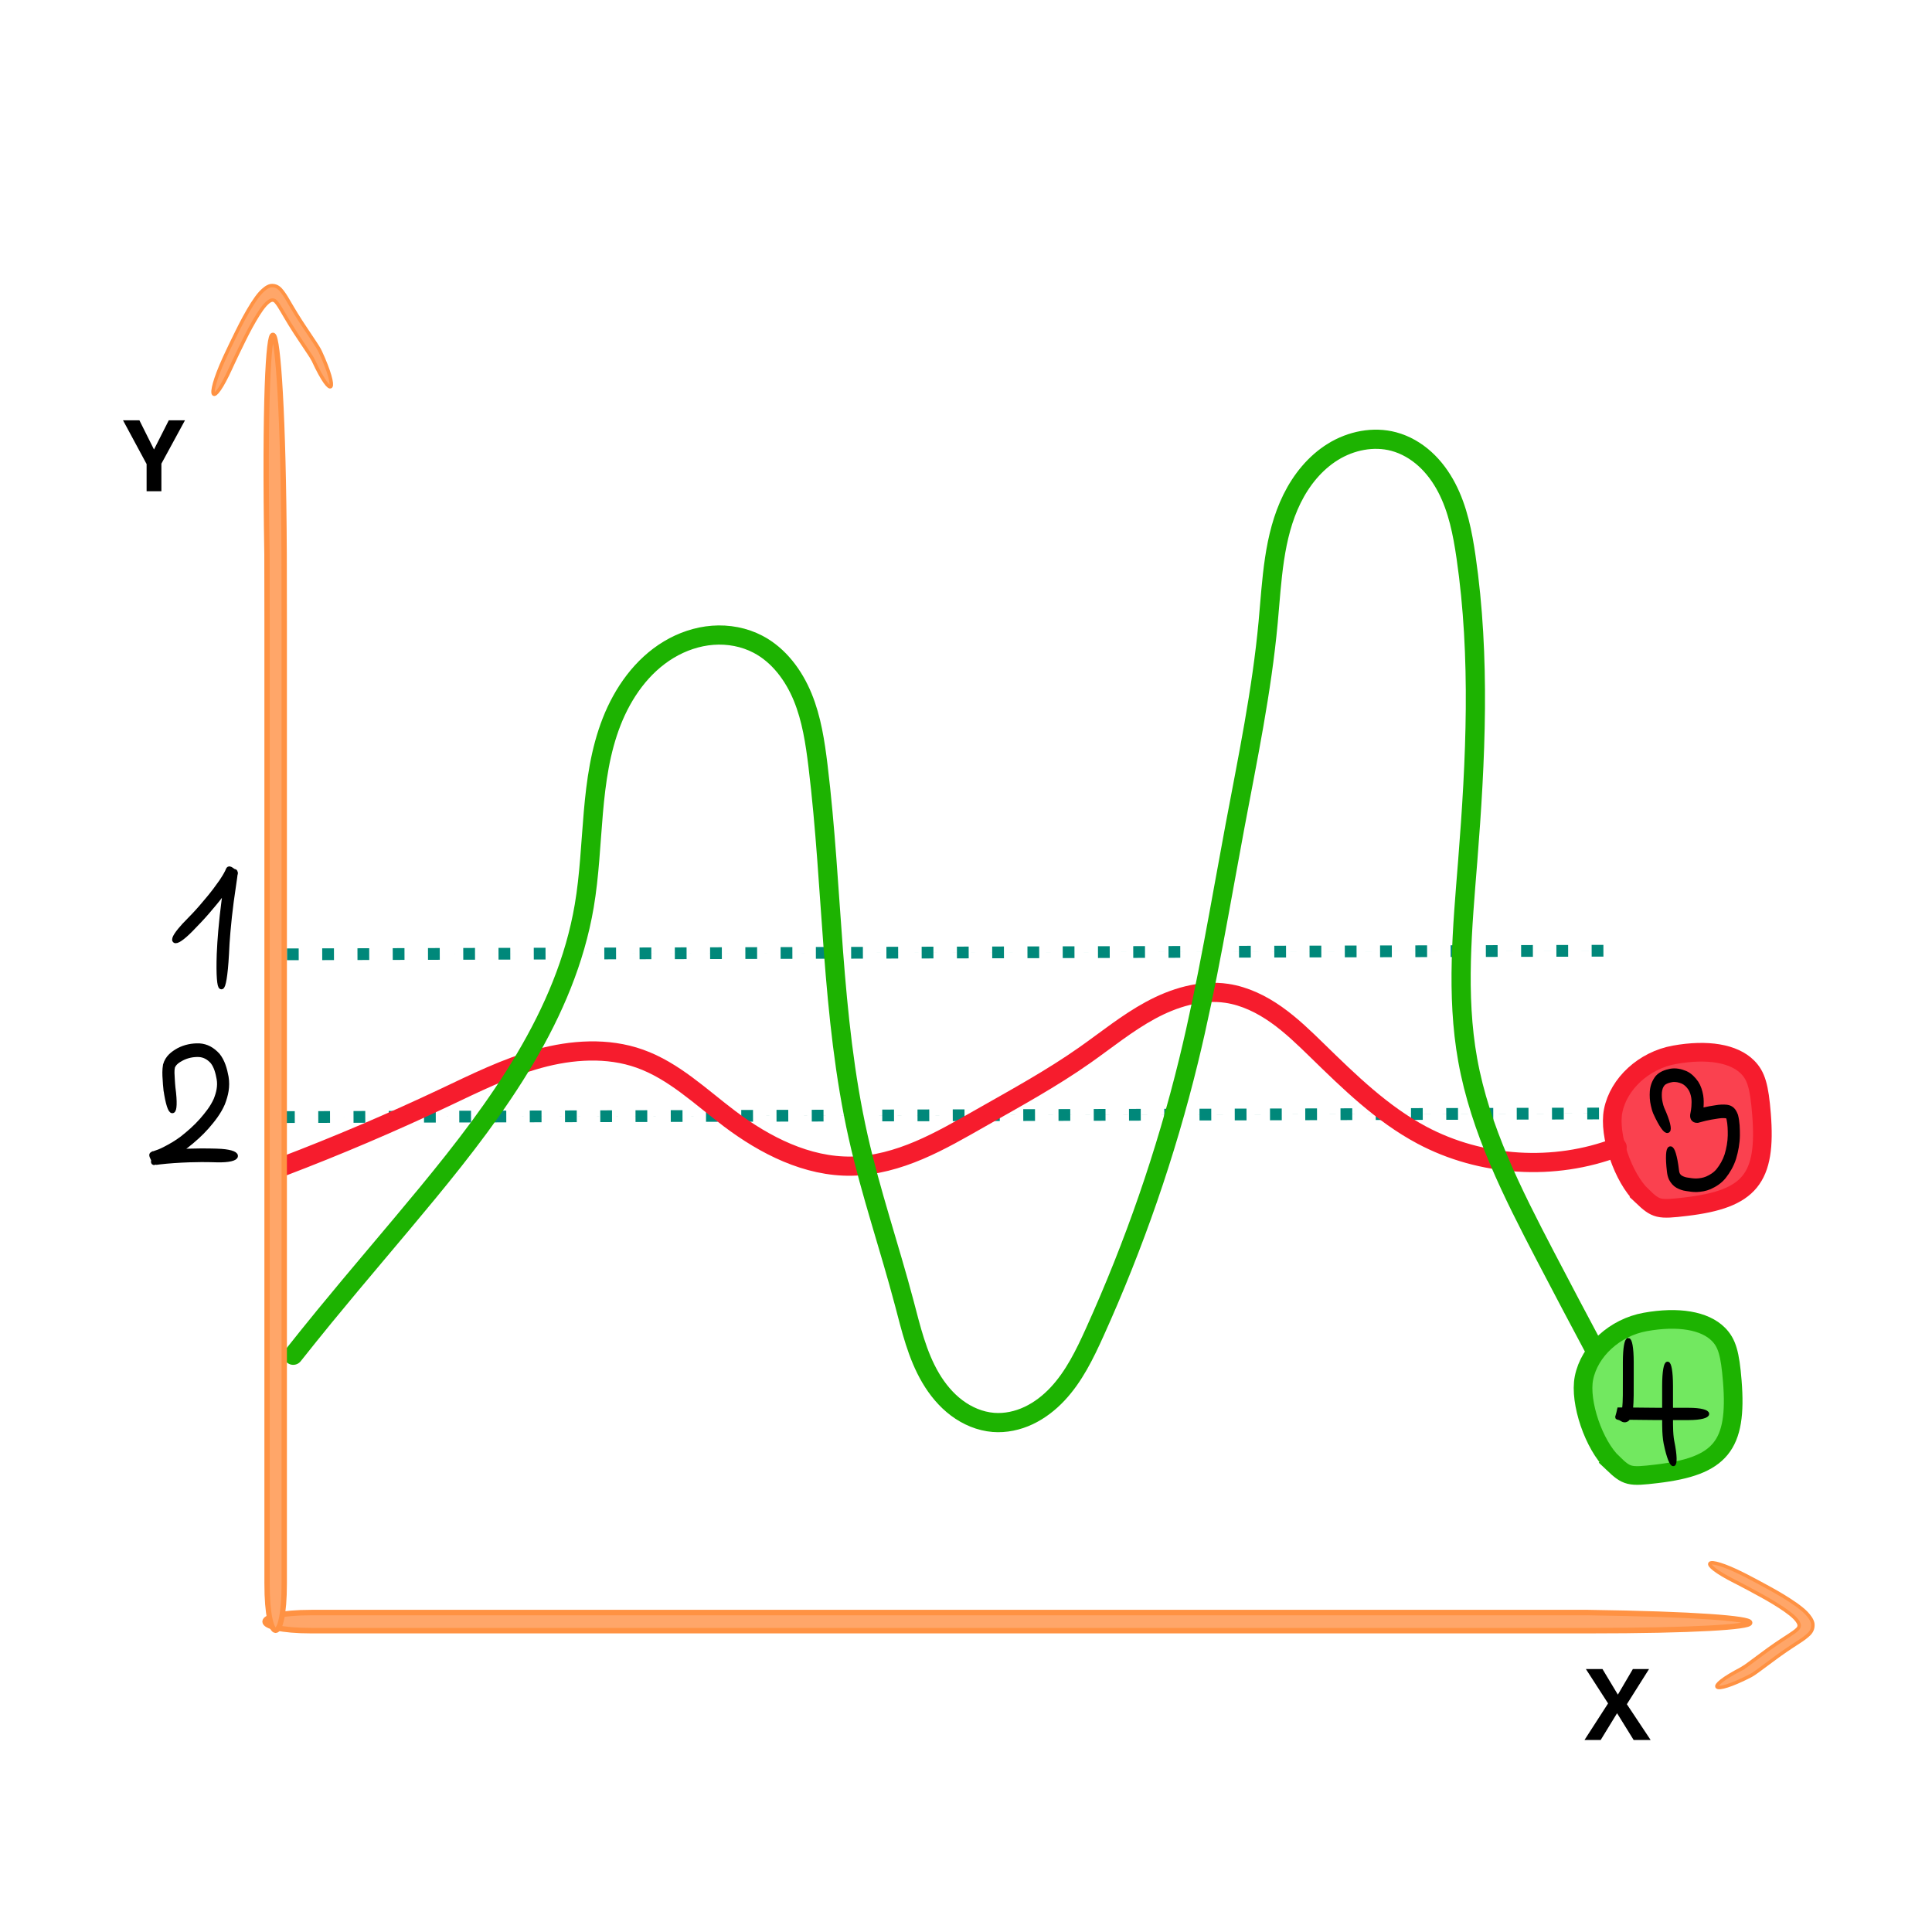
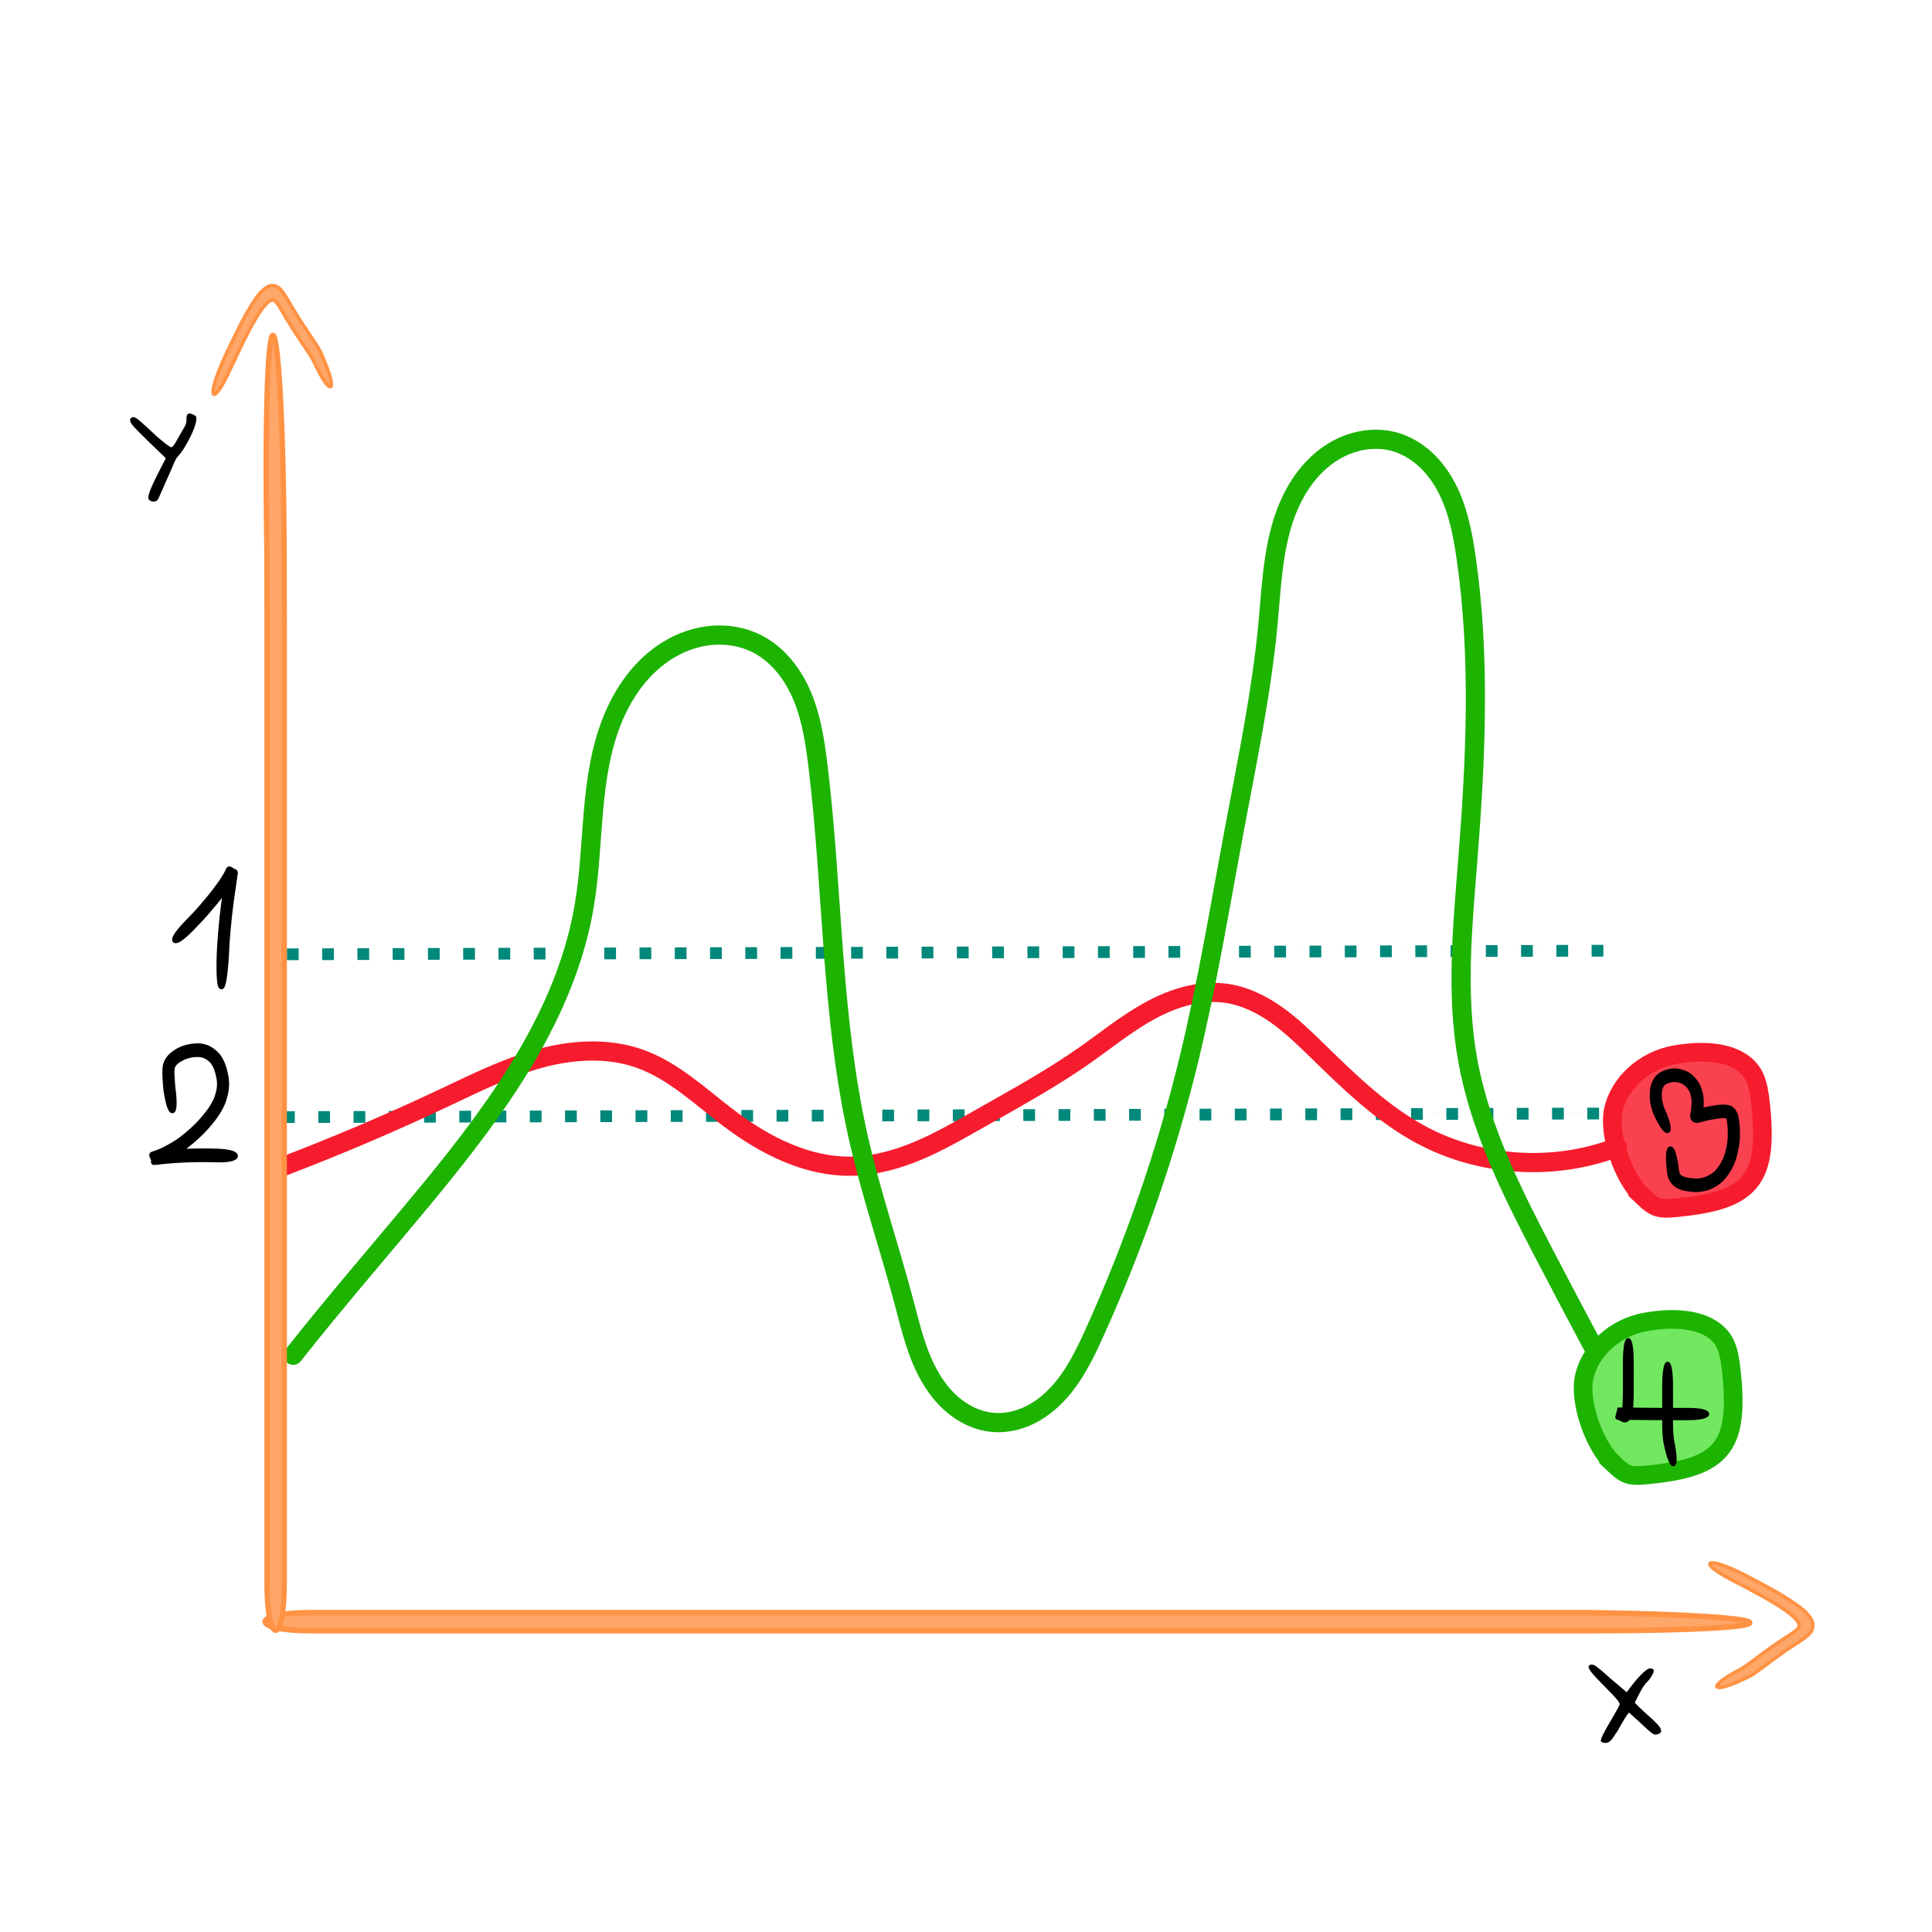
- <svg xmlns="http://www.w3.org/2000/svg" id="svg5363" version="1.1" viewBox="0 0 151.054 151.054" height="151.054mm" width="151.054mm">
-   <defs id="defs5357">
-     </defs>
-   <g transform="translate(126.771,-143.7706)" id="layer1">
-     <path id="path5960" d="m -104.336,218.385 102.997,-0.281 h -0.606" style="fill:#82e2d7;fill-opacity:1;stroke:#00887a;stroke-width:0.919;stroke-linecap:butt;stroke-linejoin:miter;stroke-miterlimit:4;stroke-dasharray:0.919, 1.838;stroke-dashoffset:0;stroke-opacity:1" />
-     <path id="path5960-2" d="m -104.643,231.111 102.997,-0.281 H -2.251" style="fill:#00887a;fill-opacity:1;stroke:#00887a;stroke-width:0.919;stroke-linecap:butt;stroke-linejoin:miter;stroke-miterlimit:4;stroke-dasharray:0.919, 1.837;stroke-dashoffset:0;stroke-opacity:1" />
-     <path id="path7776" d="m 1.621,237.284 c -1.495,-1.417 -2.639,-4.777 -2.267,-6.659 0.423,-2.135 2.414,-3.957 4.794,-4.385 2.577,-0.463 4.648,-0.113 5.719,0.967 0.668,0.674 0.913,1.502 1.086,3.667 0.403,5.044 -0.908,6.648 -5.914,7.241 -2.143,0.254 -2.32,0.211 -3.419,-0.83 z" style="opacity:1;vector-effect:none;fill:#fa414f;fill-opacity:1;fill-rule:nonzero;stroke:#f61c2d;stroke-width:1.458;stroke-linecap:round;stroke-linejoin:miter;stroke-miterlimit:4;stroke-dasharray:none;stroke-dashoffset:0;stroke-opacity:1;paint-order:markers fill stroke" />
-     <path d="m -102.271,171.951 c -0.099,-0.194 -0.214,-0.363 -0.326,-0.536 -0.236,-0.359 -0.473,-0.715 -0.712,-1.068 -0.266,-0.389 -0.522,-0.795 -0.777,-1.202 -0.222,-0.358 -0.435,-0.73 -0.652,-1.096 -0.15,-0.251 -0.298,-0.509 -0.477,-0.702 -0.108,-0.112 -0.22,-0.136 -0.343,-0.105 -0.171,0.06 -0.324,0.206 -0.471,0.359 -0.199,0.219 -0.378,0.483 -0.552,0.754 -0.202,0.318 -0.393,0.655 -0.581,0.995 -0.186,0.341 -0.366,0.691 -0.541,1.048 -0.161,0.327 -0.322,0.655 -0.481,0.985 -0.139,0.291 -0.278,0.581 -0.414,0.875 -0.08,0.174 -0.04,0.087 -0.118,0.258 -1.452,3.2 -1.995,2.516 -0.544,-0.684 v 0 c 0.08,-0.176 0.039,-0.087 0.122,-0.267 0.139,-0.3 0.281,-0.597 0.423,-0.894 0.16,-0.331 0.322,-0.661 0.484,-0.99 0.184,-0.375 0.373,-0.743 0.568,-1.101 0.2,-0.361 0.403,-0.718 0.617,-1.056 0.207,-0.321 0.421,-0.633 0.659,-0.89 0.234,-0.239 0.48,-0.452 0.755,-0.521 0.284,-0.043 0.551,0.028 0.795,0.29 0.214,0.243 0.404,0.535 0.583,0.848 0.213,0.359 0.421,0.723 0.639,1.074 0.248,0.397 0.498,0.793 0.757,1.171 0.243,0.359 0.485,0.722 0.725,1.088 0.139,0.216 0.282,0.426 0.401,0.674 1.468,3.178 0.928,3.87 -0.54,0.692 z" id="path1838-5-93-3-5" style="opacity:1;fill:#ffa669;fill-opacity:1;stroke:#ff9243;stroke-width:0.271;stroke-linecap:square;stroke-miterlimit:4;stroke-dasharray:none;stroke-dashoffset:0;stroke-opacity:1;paint-order:markers fill stroke;enable-background:new" />
-     <path d="m 9.42,274.225 c 0.184,-0.104 0.344,-0.226 0.508,-0.344 0.34,-0.248 0.679,-0.498 1.013,-0.75 0.369,-0.28 0.754,-0.55 1.14,-0.819 0.34,-0.234 0.693,-0.458 1.04,-0.687 0.238,-0.158 0.482,-0.314 0.666,-0.503 0.107,-0.114 0.13,-0.232 0.1,-0.361 -0.057,-0.181 -0.196,-0.341 -0.34,-0.496 -0.208,-0.21 -0.459,-0.399 -0.715,-0.582 -0.302,-0.213 -0.621,-0.414 -0.944,-0.612 -0.323,-0.196 -0.655,-0.386 -0.994,-0.57 -0.31,-0.17 -0.622,-0.339 -0.934,-0.508 -0.276,-0.146 -0.551,-0.293 -0.83,-0.437 -0.165,-0.084 -0.083,-0.043 -0.245,-0.124 -3.035,-1.531 -2.386,-2.104 0.648,-0.573 v 0 c 0.167,0.084 0.083,0.042 0.254,0.129 0.285,0.147 0.566,0.296 0.848,0.446 0.314,0.169 0.627,0.339 0.939,0.51 0.356,0.194 0.704,0.393 1.044,0.599 0.343,0.211 0.681,0.425 1.002,0.651 0.305,0.218 0.6,0.444 0.844,0.695 0.227,0.247 0.429,0.505 0.494,0.796 0.041,0.3 -0.026,0.581 -0.275,0.838 -0.231,0.226 -0.508,0.426 -0.804,0.615 -0.34,0.224 -0.686,0.444 -1.019,0.673 -0.377,0.262 -0.752,0.525 -1.111,0.798 -0.341,0.257 -0.685,0.511 -1.032,0.764 -0.204,0.146 -0.404,0.297 -0.639,0.423 -3.015,1.548 -3.671,0.979 -0.656,-0.569 z" id="path1838-5-93-6-6-6" style="opacity:1;fill:#ffa669;fill-opacity:1;stroke:#ff9243;stroke-width:0.271;stroke-linecap:square;stroke-miterlimit:4;stroke-dasharray:none;stroke-dashoffset:0;stroke-opacity:1;paint-order:markers fill stroke;enable-background:new" />
-     <path d="m -102.413,269.849 h 6.19 17.335 23.853 22.501 17.782 12.13 c 16.894,0.237 16.836,1.415 0,1.415 h -12.13 -17.782 -22.501 -23.853 -17.335 -6.19 c -4.844,0 -4.844,-1.415 0,-1.415 z" id="path1801-5-3" style="opacity:1;fill:#ffa669;fill-opacity:1;stroke:#ff9243;stroke-width:0.429;stroke-linecap:square;stroke-miterlimit:4;stroke-dasharray:none;stroke-dashoffset:0;stroke-opacity:1;paint-order:markers fill stroke;enable-background:new" />
-     <path id="path5966" d="m -104.669,234.979 c 4.279,-1.631 8.495,-3.428 12.635,-5.385 2.414,-1.141 4.821,-2.343 7.395,-3.051 2.575,-0.708 5.37,-0.895 7.887,-7.3e-4 2.669,0.948 4.768,2.995 7.029,4.7 2.772,2.089 6.056,3.759 9.527,3.704 1.818,-0.029 3.603,-0.532 5.276,-1.243 1.674,-0.711 3.25,-1.627 4.831,-2.526 2.753,-1.565 5.539,-3.085 8.129,-4.906 1.698,-1.194 3.314,-2.518 5.138,-3.508 1.824,-0.989 3.919,-1.634 5.971,-1.328 1.404,0.209 2.715,0.853 3.875,1.673 1.159,0.82 2.183,1.814 3.199,2.805 2.515,2.453 5.067,4.948 8.166,6.602 4.642,2.478 10.365,2.834 15.278,0.951" style="fill:none;stroke:#f61c2d;stroke-width:1.5;stroke-linecap:round;stroke-linejoin:miter;stroke-miterlimit:4;stroke-dasharray:none;stroke-opacity:1" />
-     <path id="path5972" d="m -103.847,249.731 c 0.813,-1.027 1.635,-2.047 2.464,-3.06 2.654,-3.24 5.393,-6.409 8.055,-9.642 5.477,-6.65 10.79,-13.927 12.235,-22.42 0.818,-4.806 0.368,-9.878 2.146,-14.417 0.889,-2.27 2.372,-4.371 4.461,-5.627 1.044,-0.628 2.228,-1.034 3.444,-1.126 1.215,-0.091 2.46,0.138 3.539,0.705 1.628,0.855 2.792,2.426 3.49,4.127 0.698,1.701 0.974,3.542 1.197,5.368 1.178,9.666 1.007,19.519 3.144,29.02 0.984,4.376 2.448,8.627 3.594,12.963 0.533,2.016 1.01,4.084 2.068,5.88 0.529,0.898 1.204,1.72 2.037,2.346 0.833,0.626 1.831,1.051 2.87,1.134 0.942,0.075 1.897,-0.132 2.752,-0.535 0.855,-0.402 1.614,-0.994 2.261,-1.683 1.294,-1.378 2.133,-3.113 2.912,-4.835 3.089,-6.829 5.557,-13.941 7.336,-21.222 1.476,-6.041 2.475,-12.185 3.621,-18.297 0.995,-5.308 2.103,-10.607 2.601,-15.984 0.304,-3.284 0.407,-6.696 1.865,-9.655 0.729,-1.479 1.805,-2.815 3.209,-3.68 1.404,-0.865 3.152,-1.224 4.746,-0.797 0.91,0.243 1.746,0.732 2.444,1.365 0.698,0.633 1.259,1.407 1.696,2.242 0.872,1.669 1.24,3.552 1.511,5.416 1.145,7.863 0.758,15.864 0.131,23.785 -0.41,5.18 -0.92,10.428 0,15.543 0.976,5.426 3.513,10.429 6.063,15.317 1.34,2.569 2.693,5.131 4.058,7.686" style="fill:none;stroke:#1db301;stroke-width:1.5;stroke-linecap:round;stroke-linejoin:miter;stroke-miterlimit:4;stroke-dasharray:none;stroke-opacity:1" />
-     <path style="opacity:1;fill:#000000;fill-opacity:1;stroke:#000000;stroke-width:0.4;stroke-linecap:square;stroke-miterlimit:4;stroke-dasharray:none;stroke-dashoffset:0;stroke-opacity:1;paint-order:markers fill stroke" id="path3690" d="m -112.25,216.022 c 0.22,-0.224 0.436,-0.451 0.653,-0.679 0.407,-0.428 0.79,-0.879 1.166,-1.335 0.347,-0.417 0.674,-0.85 0.984,-1.296 0.17,-0.25 0.329,-0.508 0.465,-0.78 0.126,-0.275 0.049,-0.345 0.598,0.062 0.043,0.032 -0.009,0.108 -0.015,0.162 -0.008,0.068 -0.017,0.136 -0.025,0.204 -0.09,0.637 -0.188,1.273 -0.274,1.91 -0.106,0.784 -0.186,1.571 -0.257,2.359 -0.052,0.586 -0.089,1.173 -0.114,1.761 -0.184,3.394 -0.676,3.368 -0.556,-0.025 v 0 c 0.026,-0.597 0.064,-1.193 0.116,-1.787 0.071,-0.797 0.153,-1.592 0.26,-2.385 0.086,-0.636 0.184,-1.269 0.274,-1.904 0.008,-0.062 0.016,-0.125 0.024,-0.187 0.005,-0.044 -0.03,-0.125 0.013,-0.133 0.682,-0.135 0.58,-0.06 0.454,0.226 -0.148,0.296 -0.32,0.579 -0.507,0.851 -0.319,0.459 -0.655,0.905 -1.012,1.333 -0.385,0.466 -0.776,0.927 -1.192,1.364 -0.218,0.23 -0.436,0.459 -0.658,0.685 -1.392,1.427 -1.785,1.024 -0.394,-0.404 z" />
-     <path style="opacity:1;fill:#000000;fill-opacity:1;stroke:#000000;stroke-width:0.4;stroke-linecap:square;stroke-miterlimit:4;stroke-dasharray:none;stroke-dashoffset:0;stroke-opacity:1;paint-order:markers fill stroke" id="path3680" d="m -113.798,228.912 c -0.027,-0.242 -0.041,-0.486 -0.055,-0.73 -0.032,-0.384 -0.04,-0.761 0.025,-1.139 0.167,-0.589 0.59,-0.892 1.028,-1.141 0.512,-0.268 1.055,-0.371 1.609,-0.356 0.568,0.04 1.008,0.285 1.429,0.74 0.378,0.468 0.549,1.074 0.665,1.7 0.121,0.747 -0.023,1.391 -0.283,2.064 -0.305,0.703 -0.762,1.271 -1.23,1.813 -0.493,0.56 -1.041,1.039 -1.606,1.485 -0.468,0.358 -0.968,0.646 -1.477,0.907 -0.295,0.153 -0.601,0.273 -0.911,0.37 -0.227,0.071 -0.172,0.111 -0.101,-0.637 8e-5,0 0.231,-0.028 0.35,-0.042 0.377,-0.045 0.754,-0.076 1.132,-0.104 0.414,-0.03 0.828,-0.049 1.242,-0.064 0.324,-0.011 0.649,-0.016 0.974,-0.018 0.22,0 0.44,0.003 0.659,0.006 0.146,0.003 0.292,0.006 0.438,0.01 0.065,0.003 0.033,0 0.095,0.003 1.939,0.05 1.927,0.719 -0.012,0.669 v 0 c -0.062,-0.003 -0.03,0 -0.095,-0.003 -0.145,-0.004 -0.289,-0.007 -0.434,-0.01 -0.216,-0.004 -0.433,-0.007 -0.649,-0.006 -0.32,0.003 -0.64,0.007 -0.96,0.018 -0.408,0.015 -0.817,0.034 -1.225,0.063 -0.371,0.027 -0.742,0.058 -1.112,0.102 -0.101,0.012 -0.353,0.05 -0.356,0.042 -0.281,-0.63 -0.337,-0.597 -0.082,-0.678 0.284,-0.089 0.564,-0.198 0.835,-0.339 0.479,-0.246 0.95,-0.516 1.392,-0.852 0.536,-0.423 1.058,-0.877 1.526,-1.408 0.42,-0.485 0.833,-0.991 1.112,-1.616 0.206,-0.518 0.339,-1.051 0.243,-1.631 -0.088,-0.49 -0.21,-0.973 -0.497,-1.349 -0.303,-0.344 -0.658,-0.539 -1.076,-0.567 -0.47,-0.018 -0.929,0.072 -1.365,0.295 -0.278,0.154 -0.582,0.327 -0.722,0.68 -0.064,0.311 -0.031,0.627 -0.013,0.944 0.013,0.223 0.026,0.447 0.049,0.669 0.319,2.334 -0.222,2.444 -0.541,0.11 z" />
-     <path style="opacity:1;fill:#000000;fill-opacity:1;stroke:#000000;stroke-width:0.4;stroke-linecap:square;stroke-miterlimit:4;stroke-dasharray:none;stroke-dashoffset:0;stroke-opacity:1;paint-order:markers fill stroke" id="path3682" d="m 2.68,230.77 c -0.083,-0.188 -0.135,-0.392 -0.181,-0.596 -0.085,-0.353 -0.102,-0.712 -0.079,-1.076 0.035,-0.422 0.18,-0.776 0.42,-1.08 0.282,-0.302 0.641,-0.413 1.003,-0.489 0.395,-0.071 0.78,0.011 1.153,0.165 0.341,0.153 0.613,0.426 0.844,0.758 0.19,0.294 0.295,0.638 0.359,0.998 0.046,0.297 0.041,0.599 0.021,0.899 -0.015,0.205 -0.047,0.408 -0.086,0.608 -0.012,0.037 -0.015,0.077 -0.025,0.115 -0.004,0.012 0.009,-0.024 0.007,-0.036 -0.007,-0.057 -0.001,-0.123 -0.031,-0.17 -0.09,-0.146 -0.118,-0.142 -0.212,-0.158 0.189,-0.057 0.379,-0.106 0.57,-0.152 0.312,-0.073 0.627,-0.127 0.943,-0.174 0.282,-0.049 0.566,-0.068 0.85,-0.037 0.365,0.054 0.543,0.258 0.688,0.654 0.129,0.5 0.141,1.028 0.139,1.547 -0.008,0.608 -0.12,1.198 -0.289,1.768 -0.174,0.546 -0.45,1.02 -0.782,1.442 -0.307,0.379 -0.691,0.62 -1.098,0.804 -0.327,0.14 -0.669,0.196 -1.013,0.21 -0.268,0.005 -0.534,-0.033 -0.799,-0.077 -0.239,-0.03 -0.466,-0.112 -0.684,-0.232 -0.21,-0.121 -0.368,-0.307 -0.492,-0.539 -0.082,-0.169 -0.121,-0.355 -0.146,-0.546 -0.277,-2.31 0.266,-2.404 0.543,-0.094 v 0 c 0.011,0.101 0.029,0.2 0.068,0.291 0.062,0.128 0.147,0.224 0.258,0.29 0.167,0.096 0.343,0.154 0.528,0.177 0.234,0.039 0.469,0.074 0.705,0.071 0.285,-0.01 0.569,-0.056 0.84,-0.169 0.33,-0.147 0.642,-0.336 0.892,-0.641 0.281,-0.353 0.513,-0.752 0.663,-1.21 0.15,-0.499 0.248,-1.017 0.257,-1.549 0.003,-0.432 -0.006,-0.871 -0.097,-1.291 -0.045,-0.157 -0.082,-0.231 -0.233,-0.248 -0.245,-0.029 -0.488,-0.005 -0.731,0.035 -0.302,0.045 -0.604,0.096 -0.903,0.166 -0.202,0.049 -0.403,0.104 -0.603,0.159 -0.323,0.013 -0.434,-0.222 -0.348,-0.555 0.033,-0.169 0.06,-0.34 0.073,-0.513 0.017,-0.236 0.023,-0.474 -0.011,-0.709 -0.043,-0.256 -0.114,-0.502 -0.246,-0.714 -0.163,-0.242 -0.357,-0.44 -0.601,-0.554 -0.284,-0.122 -0.577,-0.187 -0.879,-0.138 -0.248,0.05 -0.502,0.111 -0.705,0.302 -0.159,0.182 -0.238,0.411 -0.264,0.673 -0.022,0.288 -0.006,0.57 0.061,0.849 0.034,0.155 0.073,0.309 0.133,0.452 0.929,2.049 0.447,2.365 -0.481,0.316 z" />
-     <path id="path7776-7" d="m -0.662,258.172 c -1.495,-1.417 -2.639,-4.777 -2.267,-6.659 0.423,-2.135 2.414,-3.957 4.794,-4.385 2.577,-0.463 4.648,-0.113 5.719,0.967 0.668,0.674 0.913,1.502 1.086,3.667 0.403,5.044 -0.908,6.648 -5.914,7.241 -2.143,0.254 -2.32,0.211 -3.419,-0.83 z" style="opacity:1;vector-effect:none;fill:#72e860;fill-opacity:1;fill-rule:nonzero;stroke:#1db301;stroke-width:1.458;stroke-linecap:round;stroke-linejoin:miter;stroke-miterlimit:4;stroke-dasharray:none;stroke-dashoffset:0;stroke-opacity:1;paint-order:markers fill stroke" />
-     <path style="opacity:1;fill:#000000;fill-opacity:1;stroke:#000000;stroke-width:0.3;stroke-linecap:square;stroke-miterlimit:4;stroke-dasharray:none;stroke-dashoffset:0;stroke-opacity:1;paint-order:markers fill stroke;enable-background:new" d="m 0.537,248.536 c -0.137,0 -0.274,0.583 -0.274,1.75 v 0.992 c -0.001,0.527 0.003,1.054 -0.003,1.58 -0.005,0.37 -0.015,0.74 -0.064,1.106 -0.127,0 -0.253,0 -0.38,0 -0.002,0.009 -0.004,0.014 -0.005,0.022 -0.01,0.009 -0.013,0.029 -0.012,0.058 -0.13,0.635 -0.242,0.526 0.046,0.612 0.055,0.018 0.11,0.036 0.156,0.079 0.162,0.111 0.333,0.133 0.491,-0.01 0.026,-0.032 0.049,-0.065 0.07,-0.099 0.014,0 0.028,0 0.042,0 0.365,0.004 0.73,0.008 1.095,0.012 0.308,0.004 0.616,0.006 0.924,0.009 0.237,0 0.475,0.003 0.712,0.003 -5.8e-4,0.343 -5e-5,0.685 0.014,1.027 0.01,0.218 0.028,0.435 0.055,0.651 0.012,0.093 0.025,0.186 0.045,0.277 0.005,0.021 0.002,0.011 0.006,0.029 0.465,2.266 0.997,2.107 0.532,-0.158 -0.005,-0.025 -0.003,-0.012 -0.008,-0.039 -0.014,-0.068 -0.024,-0.137 -0.033,-0.207 -0.025,-0.194 -0.04,-0.39 -0.049,-0.586 -0.014,-0.331 -0.015,-0.662 -0.014,-0.994 0.081,0 0.162,0 0.242,0 0.195,0 0.391,0 0.586,0 0.144,0 0.289,0 0.433,0 0.077,6e-5 0.039,0 0.114,0 1.939,-0.003 1.939,-0.662 -2.5e-4,-0.66 -0.075,-3e-5 -0.037,0 -0.114,0 -0.144,0 -0.289,0 -0.433,0 -0.195,0 -0.391,0 -0.586,0 -0.081,-3e-5 -0.161,0 -0.242,0 v -0.962 -0.898 c 0,-2.334 -0.548,-2.334 -0.548,0 v 0.898 0.962 c -0.236,0 -0.472,0 -0.709,-0.003 -0.307,-0.003 -0.615,-0.005 -0.922,-0.009 -0.318,-0.004 -0.637,-0.007 -0.955,-0.01 0.042,-0.365 0.057,-0.734 0.06,-1.103 0.006,-0.53 0.002,-1.059 0.003,-1.589 v -0.992 c 0,-1.167 -0.137,-1.75 -0.274,-1.75 z" id="path3684-3" />
-     <path d="m -105.89,267.591 v -6.987 -23.958 -28.445 c -0.008,-7.033 0.011,-14.067 -0.008,-21.1 -0.396,-23.729 1.248,-21.892 1.342,-0.003 0.019,7.035 0.001,14.069 0.008,21.104 v 28.445 23.958 6.987 c 0,4.859 -1.343,4.859 -1.343,0 z" id="path1803-7-6" style="opacity:1;fill:#ffa669;fill-opacity:1;stroke:#ff9243;stroke-width:0.418;stroke-linecap:square;stroke-miterlimit:4;stroke-dasharray:none;stroke-dashoffset:0;stroke-opacity:1;paint-order:markers fill stroke;enable-background:new" />
-     <text id="text1728-9" y="279.81" x="-2.888" style="font-style:normal;font-variant:normal;font-weight:bold;font-stretch:normal;font-size:7.761px;line-height:1.25;font-family:Purisa;-inkscape-font-specification:'Purisa, Bold';font-variant-ligatures:normal;font-variant-caps:normal;font-variant-numeric:normal;font-variant-east-asian:normal;fill:#000000;fill-opacity:1;stroke:none;stroke-width:0.117" xml:space="preserve">
-       <tspan style="stroke-width:0.117" id="tspan2576" x="-2.888" y="279.81">X</tspan>
-     </text>
-     <text xml:space="preserve" style="font-style:normal;font-variant:normal;font-weight:bold;font-stretch:normal;font-size:7.761px;line-height:1.25;font-family:Purisa;-inkscape-font-specification:'Purisa, Bold';font-variant-ligatures:normal;font-variant-caps:normal;font-variant-numeric:normal;font-variant-east-asian:normal;fill:#000000;fill-opacity:1;stroke:none;stroke-width:0.117" x="-117.154" y="182.178" id="text1728-9-6">
-       <tspan style="stroke-width:0.117" id="tspan2596" x="-117.154" y="182.178">Y</tspan>
-     </text>
+ <svg xmlns="http://www.w3.org/2000/svg" width="151.05mm" height="151.05mm" version="1.1" viewBox="0 0 151.05 151.05">
+   <g transform="translate(126.77 -143.77)">
+     <g>
+       <path d="m-104.34 218.38 103-0.281h-0.606" fill="#82e2d7" stroke="#00887a" stroke-dasharray="0.919, 1.838" stroke-width=".919" />
+       <path d="m-104.64 231.11 103-0.281h-0.606" fill="#00887a" stroke="#00887a" stroke-dasharray="0.919, 1.837" stroke-width=".919" />
+       <path d="m1.621 237.28c-1.495-1.417-2.639-4.777-2.267-6.659 0.423-2.135 2.414-3.957 4.794-4.385 2.577-0.463 4.648-0.113 5.719 0.967 0.668 0.674 0.913 1.502 1.086 3.667 0.403 5.044-0.908 6.648-5.914 7.241-2.143 0.254-2.32 0.211-3.419-0.83z" fill="#fa414f" stroke="#f61c2d" stroke-linecap="round" stroke-width="1.458" style="paint-order:markers fill stroke" />
+     </g>
+     <g fill="#ffa669" stroke="#ff9243" stroke-linecap="square">
+       <path d="m-102.27 171.95c-0.099-0.194-0.214-0.363-0.326-0.536-0.236-0.359-0.473-0.715-0.712-1.068-0.266-0.389-0.522-0.795-0.777-1.202-0.222-0.358-0.435-0.73-0.652-1.096-0.15-0.251-0.298-0.509-0.477-0.702-0.108-0.112-0.22-0.136-0.343-0.105-0.171 0.06-0.324 0.206-0.471 0.359-0.199 0.219-0.378 0.483-0.552 0.754-0.202 0.318-0.393 0.655-0.581 0.995-0.186 0.341-0.366 0.691-0.541 1.048-0.161 0.327-0.322 0.655-0.481 0.985-0.139 0.291-0.278 0.581-0.414 0.875-0.08 0.174-0.04 0.087-0.118 0.258-1.452 3.2-1.995 2.516-0.544-0.684 0.08-0.176 0.039-0.087 0.122-0.267 0.139-0.3 0.281-0.597 0.423-0.894 0.16-0.331 0.322-0.661 0.484-0.99 0.184-0.375 0.373-0.743 0.568-1.101 0.2-0.361 0.403-0.718 0.617-1.056 0.207-0.321 0.421-0.633 0.659-0.89 0.234-0.239 0.48-0.452 0.755-0.521 0.284-0.043 0.551 0.028 0.795 0.29 0.214 0.243 0.404 0.535 0.583 0.848 0.213 0.359 0.421 0.723 0.639 1.074 0.248 0.397 0.498 0.793 0.757 1.171 0.243 0.359 0.485 0.722 0.725 1.088 0.139 0.216 0.282 0.426 0.401 0.674 1.468 3.178 0.928 3.87-0.54 0.692z" enable-background="new" stroke-width=".271" style="paint-order:markers fill stroke" />
+       <path d="m9.419 274.22c0.184-0.104 0.344-0.226 0.508-0.344 0.34-0.248 0.679-0.498 1.013-0.75 0.369-0.28 0.754-0.55 1.14-0.819 0.34-0.234 0.693-0.458 1.04-0.687 0.238-0.158 0.482-0.314 0.666-0.503 0.107-0.114 0.13-0.232 0.1-0.361-0.057-0.181-0.196-0.341-0.34-0.496-0.208-0.21-0.459-0.399-0.715-0.582-0.302-0.213-0.621-0.414-0.944-0.612-0.323-0.196-0.655-0.386-0.994-0.57-0.31-0.17-0.622-0.339-0.934-0.508-0.276-0.146-0.551-0.293-0.83-0.437-0.165-0.084-0.083-0.043-0.245-0.124-3.035-1.53-2.386-2.103 0.648-0.573 0.167 0.084 0.083 0.042 0.254 0.129 0.285 0.147 0.566 0.296 0.848 0.446 0.314 0.169 0.627 0.339 0.939 0.51 0.356 0.194 0.704 0.393 1.044 0.599 0.343 0.211 0.681 0.425 1.002 0.651 0.305 0.218 0.6 0.444 0.844 0.695 0.227 0.247 0.429 0.505 0.494 0.796 0.041 0.3-0.026 0.581-0.275 0.838-0.231 0.226-0.508 0.426-0.804 0.615-0.34 0.224-0.686 0.444-1.019 0.673-0.377 0.262-0.752 0.525-1.111 0.798-0.341 0.257-0.685 0.511-1.032 0.764-0.204 0.146-0.404 0.297-0.639 0.423-3.015 1.548-3.671 0.979-0.656-0.569z" enable-background="new" stroke-width=".271" style="paint-order:markers fill stroke" />
+       <path d="m-102.41 269.85h99.791c16.894 0.237 16.836 1.415 0 1.415h-99.791c-4.844 0-4.844-1.415 0-1.415z" enable-background="new" stroke-width=".429" style="paint-order:markers fill stroke" />
+     </g>
+     <path d="m-104.67 234.98c4.279-1.631 8.495-3.428 12.635-5.385 2.414-1.141 4.821-2.343 7.395-3.051 2.575-0.708 5.37-0.895 7.887-7.3e-4 2.669 0.948 4.768 2.995 7.029 4.7 2.772 2.089 6.056 3.759 9.527 3.704 1.818-0.029 3.603-0.532 5.276-1.243 1.673-0.711 3.25-1.627 4.831-2.526 2.753-1.565 5.539-3.085 8.129-4.906 1.698-1.194 3.314-2.518 5.138-3.508s3.919-1.634 5.971-1.328c1.404 0.209 2.715 0.853 3.875 1.673 1.159 0.82 2.183 1.814 3.199 2.805 2.515 2.453 5.067 4.948 8.166 6.602 4.642 2.478 10.365 2.834 15.278 0.951" fill="none" stroke="#f61c2d" stroke-linecap="round" stroke-width="1.5" />
+     <path d="m-103.85 249.73c0.813-1.027 1.635-2.047 2.465-3.06 2.654-3.24 5.393-6.409 8.055-9.642 5.477-6.65 10.79-13.927 12.235-22.42 0.818-4.806 0.368-9.878 2.146-14.417 0.889-2.269 2.372-4.371 4.461-5.627 1.044-0.628 2.228-1.034 3.443-1.126 1.215-0.091 2.46 0.138 3.539 0.705 1.628 0.855 2.792 2.426 3.49 4.127 0.698 1.701 0.974 3.542 1.197 5.368 1.179 9.666 1.007 19.519 3.144 29.02 0.984 4.375 2.448 8.627 3.594 12.963 0.533 2.016 1.01 4.084 2.068 5.88 0.529 0.898 1.204 1.72 2.037 2.346s1.831 1.052 2.87 1.134c0.942 0.075 1.897-0.132 2.752-0.535 0.855-0.402 1.614-0.994 2.261-1.683 1.294-1.378 2.133-3.113 2.912-4.835 3.089-6.829 5.557-13.941 7.336-21.222 1.476-6.04 2.475-12.185 3.621-18.297 0.995-5.308 2.103-10.607 2.601-15.984 0.304-3.284 0.407-6.696 1.865-9.655 0.729-1.479 1.805-2.815 3.209-3.68 1.404-0.865 3.152-1.224 4.746-0.797 0.91 0.243 1.746 0.732 2.444 1.365 0.698 0.633 1.26 1.407 1.696 2.242 0.872 1.669 1.24 3.552 1.511 5.416 1.145 7.863 0.758 15.864 0.131 23.785-0.41 5.18-0.92 10.428 0 15.543 0.976 5.426 3.513 10.429 6.063 15.317 1.34 2.569 2.693 5.131 4.058 7.686" fill="none" stroke="#1db301" stroke-linecap="round" stroke-width="1.5" />
+     <g stroke="#000" stroke-linecap="square" stroke-width=".4">
+       <path d="m-112.25 216.02c0.22-0.224 0.436-0.451 0.653-0.679 0.407-0.428 0.79-0.879 1.166-1.335 0.347-0.417 0.674-0.85 0.984-1.296 0.17-0.25 0.329-0.508 0.465-0.78 0.126-0.275 0.049-0.345 0.598 0.062 0.043 0.032-9e-3 0.108-0.015 0.162-8e-3 0.068-0.017 0.136-0.025 0.204-0.09 0.637-0.188 1.273-0.274 1.91-0.106 0.784-0.186 1.571-0.257 2.359-0.052 0.586-0.089 1.173-0.114 1.761-0.184 3.394-0.676 3.368-0.556-0.025 0.026-0.597 0.064-1.193 0.116-1.787 0.071-0.797 0.153-1.593 0.26-2.385 0.086-0.636 0.184-1.269 0.274-1.904 8e-3 -0.062 0.016-0.125 0.024-0.187 5e-3 -0.044-0.03-0.125 0.013-0.133 0.682-0.135 0.58-0.06 0.454 0.226-0.148 0.296-0.32 0.579-0.507 0.851-0.319 0.459-0.655 0.905-1.012 1.333-0.385 0.466-0.776 0.927-1.192 1.364-0.218 0.23-0.436 0.459-0.658 0.685-1.392 1.427-1.785 1.024-0.394-0.404z" style="paint-order:markers fill stroke" />
+       <path d="m-113.8 228.91c-0.027-0.242-0.041-0.486-0.055-0.73-0.032-0.384-0.04-0.761 0.025-1.139 0.167-0.589 0.59-0.892 1.028-1.141 0.512-0.268 1.055-0.371 1.609-0.356 0.568 0.04 1.008 0.285 1.429 0.74 0.378 0.468 0.549 1.074 0.665 1.7 0.121 0.747-0.023 1.391-0.283 2.064-0.305 0.703-0.762 1.271-1.23 1.813-0.493 0.56-1.041 1.039-1.606 1.485-0.468 0.358-0.968 0.646-1.477 0.907-0.295 0.153-0.601 0.273-0.911 0.37-0.227 0.071-0.172 0.111-0.101-0.637 8e-5 0 0.231-0.028 0.35-0.042 0.377-0.045 0.754-0.076 1.132-0.104 0.414-0.03 0.828-0.049 1.242-0.064 0.324-0.011 0.649-0.016 0.974-0.018 0.22 0 0.44 3e-3 0.659 6e-3 0.146 3e-3 0.292 6e-3 0.438 0.01 0.065 3e-3 0.033 0 0.095 3e-3 1.939 0.05 1.927 0.719-0.012 0.669-0.062-3e-3 -0.03 0-0.095-3e-3 -0.145-4e-3 -0.289-7e-3 -0.434-0.01-0.216-4e-3 -0.433-7e-3 -0.649-6e-3 -0.32 3e-3 -0.64 7e-3 -0.96 0.018-0.408 0.015-0.817 0.034-1.225 0.063-0.371 0.027-0.742 0.058-1.112 0.102-0.101 0.012-0.353 0.05-0.356 0.042-0.281-0.63-0.337-0.597-0.082-0.678 0.284-0.089 0.564-0.198 0.835-0.339 0.479-0.246 0.95-0.516 1.392-0.852 0.536-0.423 1.058-0.877 1.526-1.408 0.42-0.485 0.833-0.991 1.112-1.616 0.206-0.518 0.339-1.051 0.243-1.631-0.088-0.49-0.21-0.973-0.497-1.349-0.303-0.344-0.658-0.539-1.076-0.567-0.47-0.018-0.929 0.072-1.365 0.295-0.278 0.154-0.582 0.327-0.722 0.68-0.064 0.311-0.031 0.627-0.013 0.944 0.013 0.223 0.026 0.447 0.049 0.669 0.319 2.334-0.222 2.444-0.541 0.11z" style="paint-order:markers fill stroke" />
+       <path d="m2.68 230.77c-0.083-0.188-0.135-0.392-0.181-0.596-0.085-0.353-0.102-0.712-0.079-1.076 0.035-0.422 0.18-0.776 0.42-1.08 0.282-0.302 0.641-0.413 1.003-0.489 0.395-0.071 0.78 0.011 1.153 0.165 0.341 0.153 0.613 0.426 0.844 0.758 0.19 0.294 0.295 0.638 0.359 0.998 0.046 0.297 0.041 0.599 0.021 0.899-0.015 0.205-0.047 0.408-0.086 0.608-0.012 0.037-0.015 0.077-0.025 0.115-4e-3 0.012 9e-3 -0.024 7e-3 -0.036-7e-3 -0.057-0.001-0.123-0.031-0.17-0.09-0.146-0.118-0.142-0.212-0.158 0.189-0.057 0.379-0.106 0.57-0.152 0.312-0.073 0.627-0.127 0.943-0.174 0.282-0.049 0.566-0.068 0.85-0.037 0.365 0.054 0.543 0.258 0.688 0.654 0.129 0.5 0.141 1.028 0.139 1.547-8e-3 0.608-0.12 1.198-0.289 1.768-0.174 0.546-0.45 1.02-0.782 1.442-0.307 0.379-0.691 0.62-1.098 0.804-0.327 0.14-0.669 0.196-1.014 0.21-0.268 5e-3 -0.534-0.033-0.799-0.077-0.239-0.03-0.466-0.112-0.684-0.232-0.21-0.121-0.368-0.307-0.492-0.539-0.082-0.169-0.121-0.355-0.146-0.546-0.277-2.31 0.266-2.404 0.543-0.094 0.011 0.101 0.029 0.2 0.068 0.291 0.062 0.128 0.147 0.224 0.258 0.29 0.167 0.096 0.343 0.154 0.528 0.177 0.234 0.039 0.469 0.074 0.705 0.071 0.285-0.01 0.569-0.056 0.84-0.169 0.33-0.147 0.642-0.336 0.892-0.641 0.281-0.353 0.513-0.752 0.663-1.21 0.15-0.499 0.248-1.017 0.257-1.549 3e-3 -0.432-6e-3 -0.871-0.097-1.291-0.045-0.157-0.082-0.231-0.233-0.248-0.245-0.029-0.488-5e-3 -0.731 0.035-0.302 0.045-0.604 0.096-0.903 0.166-0.202 0.049-0.403 0.104-0.603 0.159-0.323 0.013-0.434-0.222-0.348-0.555 0.033-0.169 0.06-0.34 0.073-0.513 0.017-0.236 0.023-0.474-0.011-0.709-0.043-0.256-0.114-0.502-0.246-0.714-0.163-0.242-0.357-0.44-0.601-0.554-0.284-0.122-0.577-0.187-0.879-0.138-0.248 0.05-0.502 0.111-0.705 0.302-0.159 0.182-0.238 0.411-0.264 0.673-0.022 0.288-6e-3 0.57 0.061 0.849 0.034 0.155 0.073 0.309 0.133 0.452 0.929 2.049 0.447 2.365-0.481 0.316z" style="paint-order:markers fill stroke" />
+     </g>
+     <g>
+       <g>
+         <path d="m-0.662 258.17c-1.495-1.417-2.639-4.777-2.267-6.659 0.423-2.135 2.414-3.957 4.794-4.385 2.577-0.463 4.648-0.113 5.719 0.967 0.668 0.674 0.913 1.502 1.086 3.667 0.403 5.044-0.908 6.648-5.914 7.241-2.143 0.254-2.32 0.211-3.419-0.83z" fill="#72e860" stroke="#1db301" stroke-linecap="round" stroke-width="1.458" style="paint-order:markers fill stroke" />
+         <path d="m0.537 248.54c-0.137 0-0.274 0.583-0.274 1.75v0.992c-1e-3 0.527 3e-3 1.054-3e-3 1.58-5e-3 0.37-0.015 0.74-0.064 1.106h-0.38c-2e-3 9e-3 -4e-3 0.014-5e-3 0.022-0.01 9e-3 -0.013 0.029-0.012 0.058-0.13 0.635-0.242 0.526 0.046 0.612 0.055 0.018 0.11 0.036 0.156 0.079 0.162 0.111 0.333 0.133 0.491-0.01 0.026-0.032 0.049-0.065 0.07-0.099h0.042c0.365 4e-3 0.73 8e-3 1.095 0.012 0.308 4e-3 0.616 6e-3 0.924 9e-3 0.237 0 0.475 3e-3 0.712 3e-3 -5.8e-4 0.343-5e-5 0.685 0.014 1.027 0.01 0.218 0.028 0.435 0.055 0.651 0.012 0.093 0.025 0.186 0.045 0.277 5e-3 0.021 2e-3 0.011 6e-3 0.029 0.465 2.266 0.997 2.107 0.532-0.158-5e-3 -0.025-3e-3 -0.012-8e-3 -0.039-0.014-0.068-0.024-0.137-0.033-0.207-0.025-0.194-0.04-0.39-0.049-0.586-0.014-0.331-0.015-0.662-0.014-0.994h0.242 0.586 0.433c0.077 6e-5 0.039 0 0.114 0 1.939-3e-3 1.939-0.662-2.5e-4 -0.66-0.075-3e-5 -0.037 0-0.114 0h-0.433-0.586c-0.081-3e-5 -0.161 0-0.242 0v-1.861c0-2.334-0.548-2.334-0.548 0v1.86c-0.236 0-0.472 0-0.709-3e-3 -0.307-3e-3 -0.615-5e-3 -0.922-9e-3 -0.318-4e-3 -0.637-7e-3 -0.955-0.01 0.042-0.365 0.057-0.734 0.06-1.103 6e-3 -0.53 2e-3 -1.059 3e-3 -1.589v-0.992c0-1.167-0.137-1.75-0.274-1.75z" enable-background="new" stroke="#000" stroke-linecap="square" stroke-width=".3" style="paint-order:markers fill stroke" />
+         <path d="m-105.89 267.59v-59.39c-8e-3 -7.033 0.011-14.067-8e-3 -21.1-0.396-23.729 1.248-21.892 1.342-3e-3 0.019 7.035 1e-3 14.069 8e-3 21.104v59.39c0 4.859-1.343 4.859-1.343 0z" enable-background="new" fill="#ffa669" stroke="#ff9243" stroke-linecap="square" stroke-width=".418" style="paint-order:markers fill stroke" />
+       </g>
+       <g style="font-variant-caps:normal;font-variant-east-asian:normal;font-variant-ligatures:normal;font-variant-numeric:normal" aria-label="X">
+         <path d="m-1.265 280.04q-0.124 0-0.241-0.054-0.109-0.047-0.109-0.124 0.008-0.264 0.73-1.482 0.722-1.218 0.745-1.366v-8e-3q-0.008-0.186-0.59-0.784-0.582-0.598-1.187-1.218-0.598-0.629-0.644-0.854 0-8e-3 -0.008-0.039 0-0.031 0-0.039 0-0.054 0.07-0.109 0.07-0.054 0.186-0.054 0.163 0 0.435 0.217 0.279 0.21 0.854 0.722 0.047 0.047 0.078 0.07t0.07 0.07q0.047 0.039 0.085 0.07l1.203 1.017 0.295-0.396q0.373-0.504 0.838-0.986 0.473-0.481 0.675-0.481 0.303 0 0.303 0.163 0 0.155-0.132 0.38-0.124 0.225-0.256 0.373l-0.132 0.147q-0.279 0.264-0.605 0.908l-0.357 0.706 0.31 0.318q0.233 0.233 0.737 0.683 0.512 0.45 0.761 0.73 0.256 0.279 0.256 0.481 0 0.14-0.163 0.217-0.155 0.07-0.264 0.07-0.039 0-0.078-8e-3 -0.039-8e-3 -0.085-0.031-0.047-0.023-0.093-0.047-0.039-0.031-0.101-0.078-0.062-0.054-0.116-0.093-0.054-0.047-0.147-0.124-0.085-0.085-0.155-0.147-0.07-0.07-0.194-0.178-0.124-0.116-0.225-0.21l-0.893-0.807-0.186 0.233q-0.202 0.31-0.396 0.652-0.186 0.334-0.287 0.512-0.101 0.179-0.163 0.233-0.008 8e-3 -0.155 0.241-0.14 0.233-0.303 0.365-0.163 0.14-0.365 0.14z" stroke-width=".117" />
+       </g>
+       <g style="font-variant-caps:normal;font-variant-east-asian:normal;font-variant-ligatures:normal;font-variant-numeric:normal" aria-label="Y">
+         <path d="m-112.19 176.53q0-0.256 0.062-0.341 0.062-0.093 0.202-0.093 0.078 0 0.256 0.085 0.178 0.078 0.225 0.155 0.031 0.054 0.031 0.132 0 0.512-0.497 1.498-0.497 0.978-0.838 1.358-0.116 0.132-0.171 0.194-0.047 0.054-0.124 0.202-0.078 0.147-0.124 0.256-0.047 0.109-0.21 0.497-0.163 0.38-0.334 0.761l-0.667 1.506q-0.116 0.248-0.396 0.248-0.155 0-0.279-0.093-0.124-0.093-0.124-0.21 0-0.442 0.924-2.22l0.45-0.869-1.304-1.257q-0.924-0.9-1.211-1.218-0.287-0.326-0.287-0.512 0-0.085 0.07-0.155 0.07-0.07 0.194-0.07 0.155 0 0.442 0.241 0.287 0.233 1.389 1.265 0.854 0.737 1.11 0.854 0.07-8e-3 0.14-0.078 0.07-0.07 0.171-0.225 0.101-0.163 0.194-0.334 0.093-0.171 0.264-0.466 0.171-0.303 0.326-0.559 0.116-0.202 0.116-0.551z" stroke-width=".117" />
+       </g>
+     </g>
  </g>
</svg>
